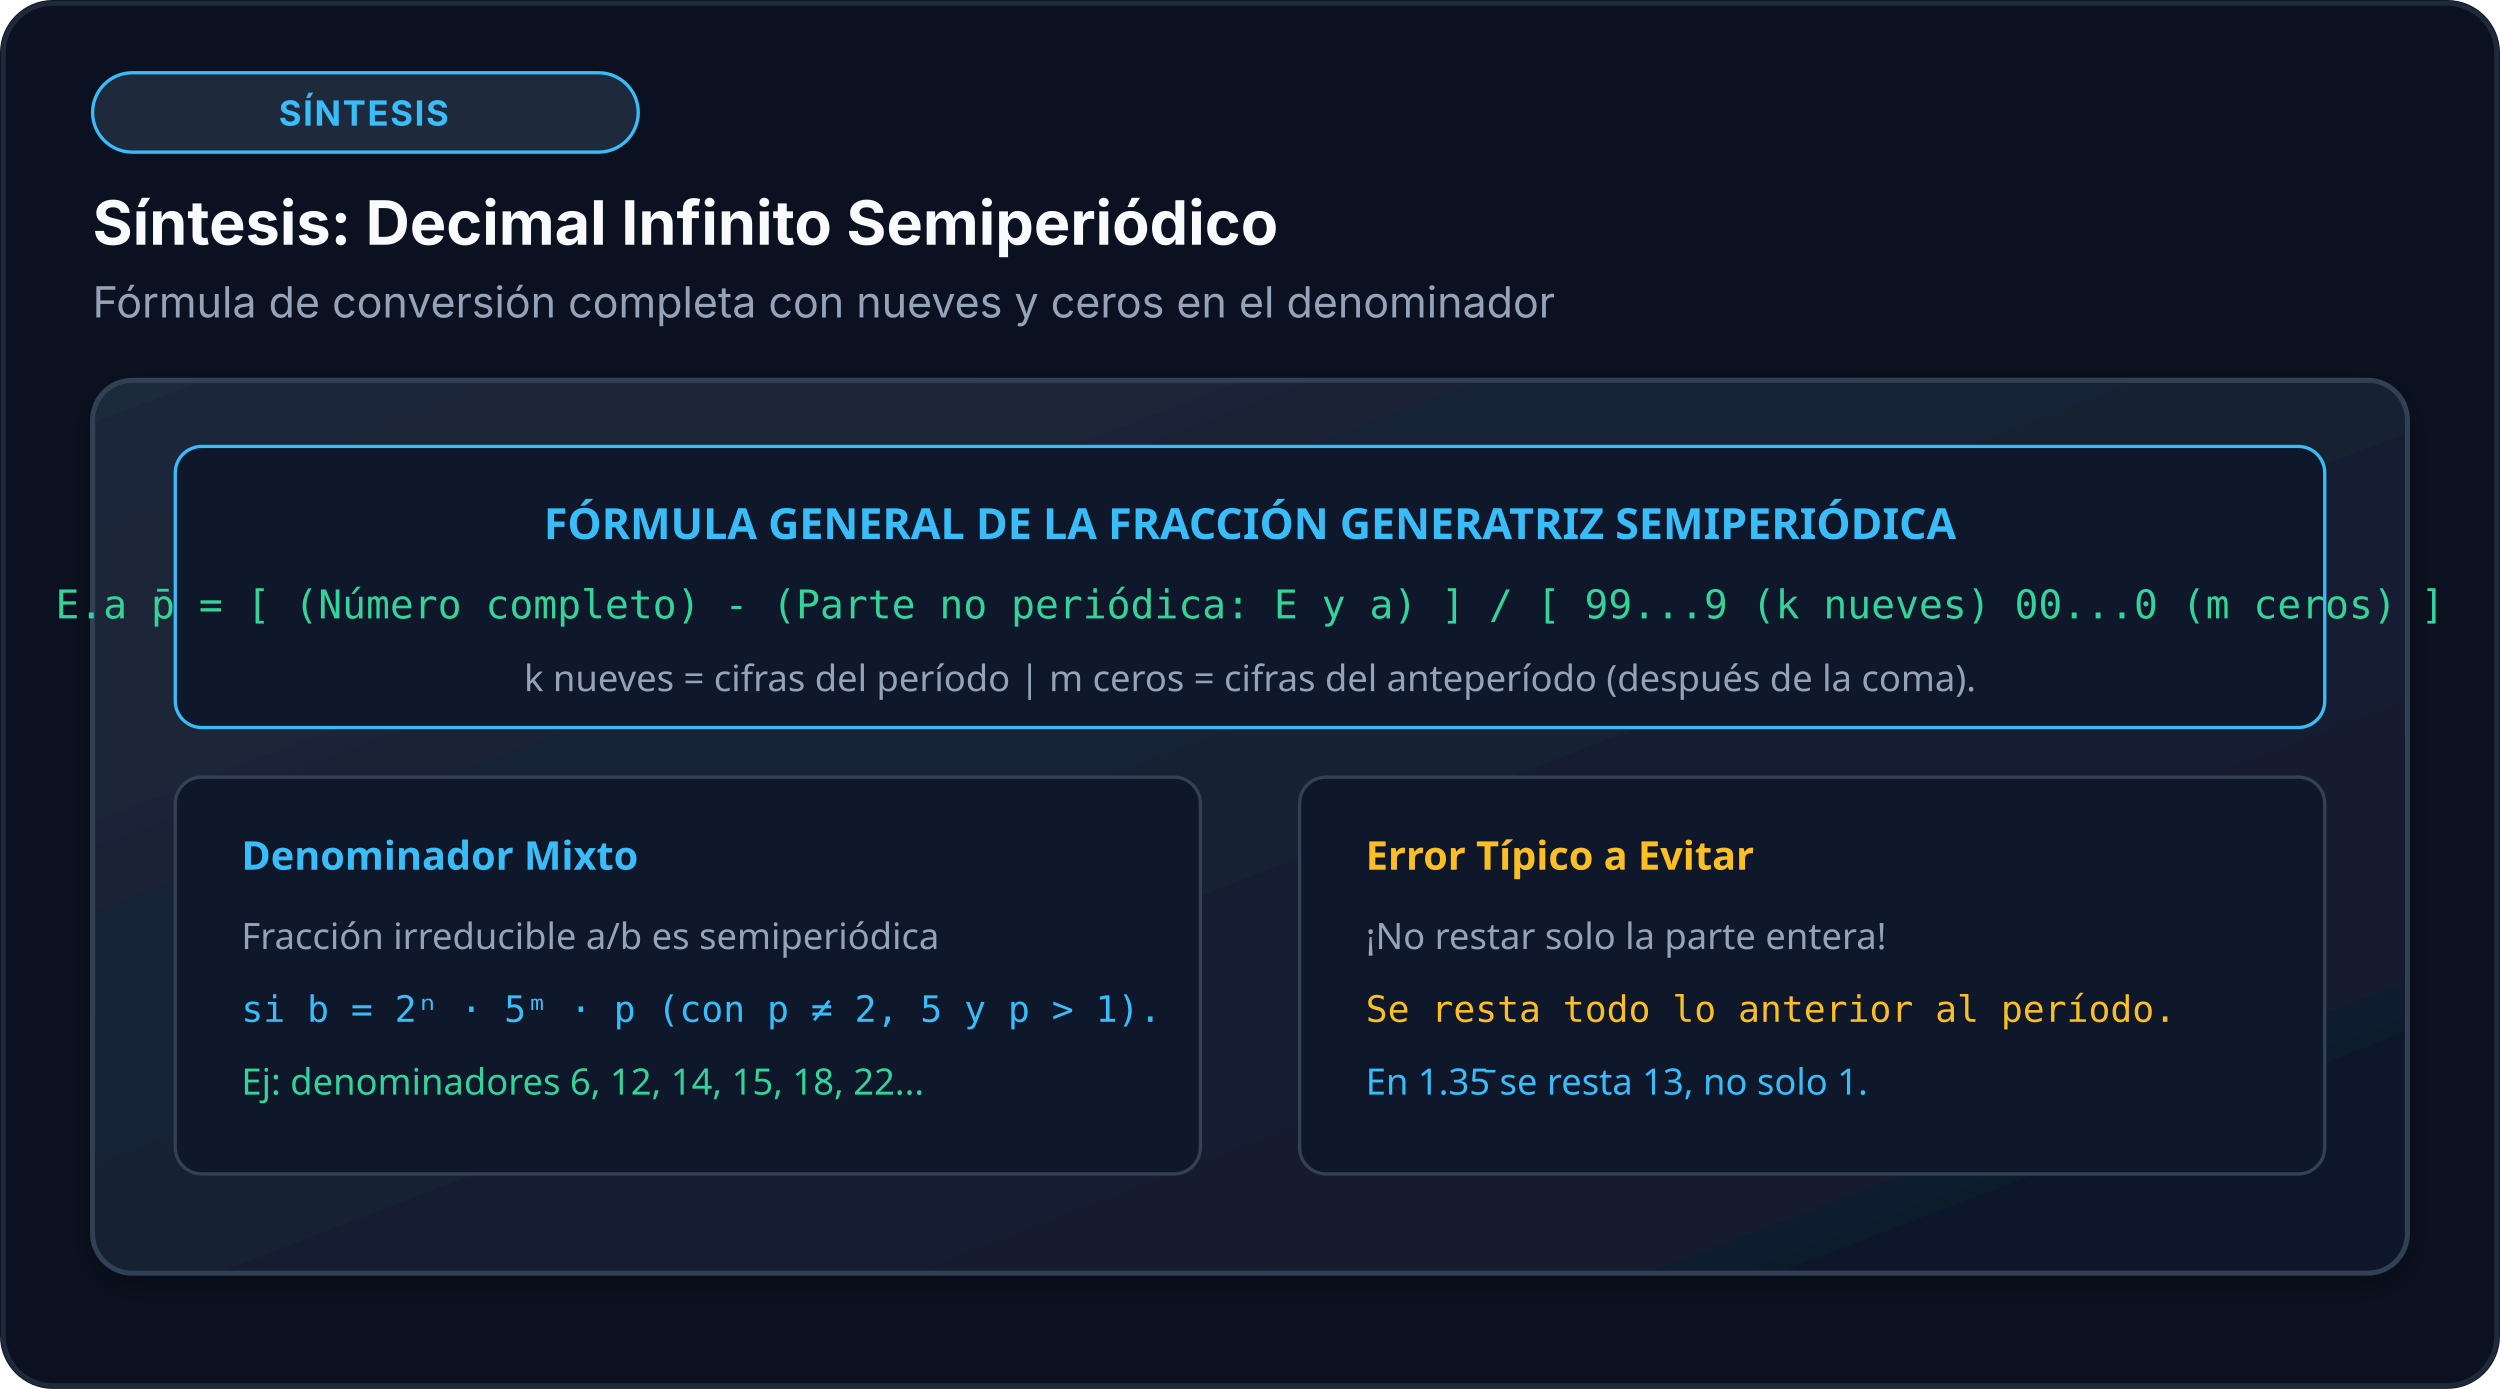
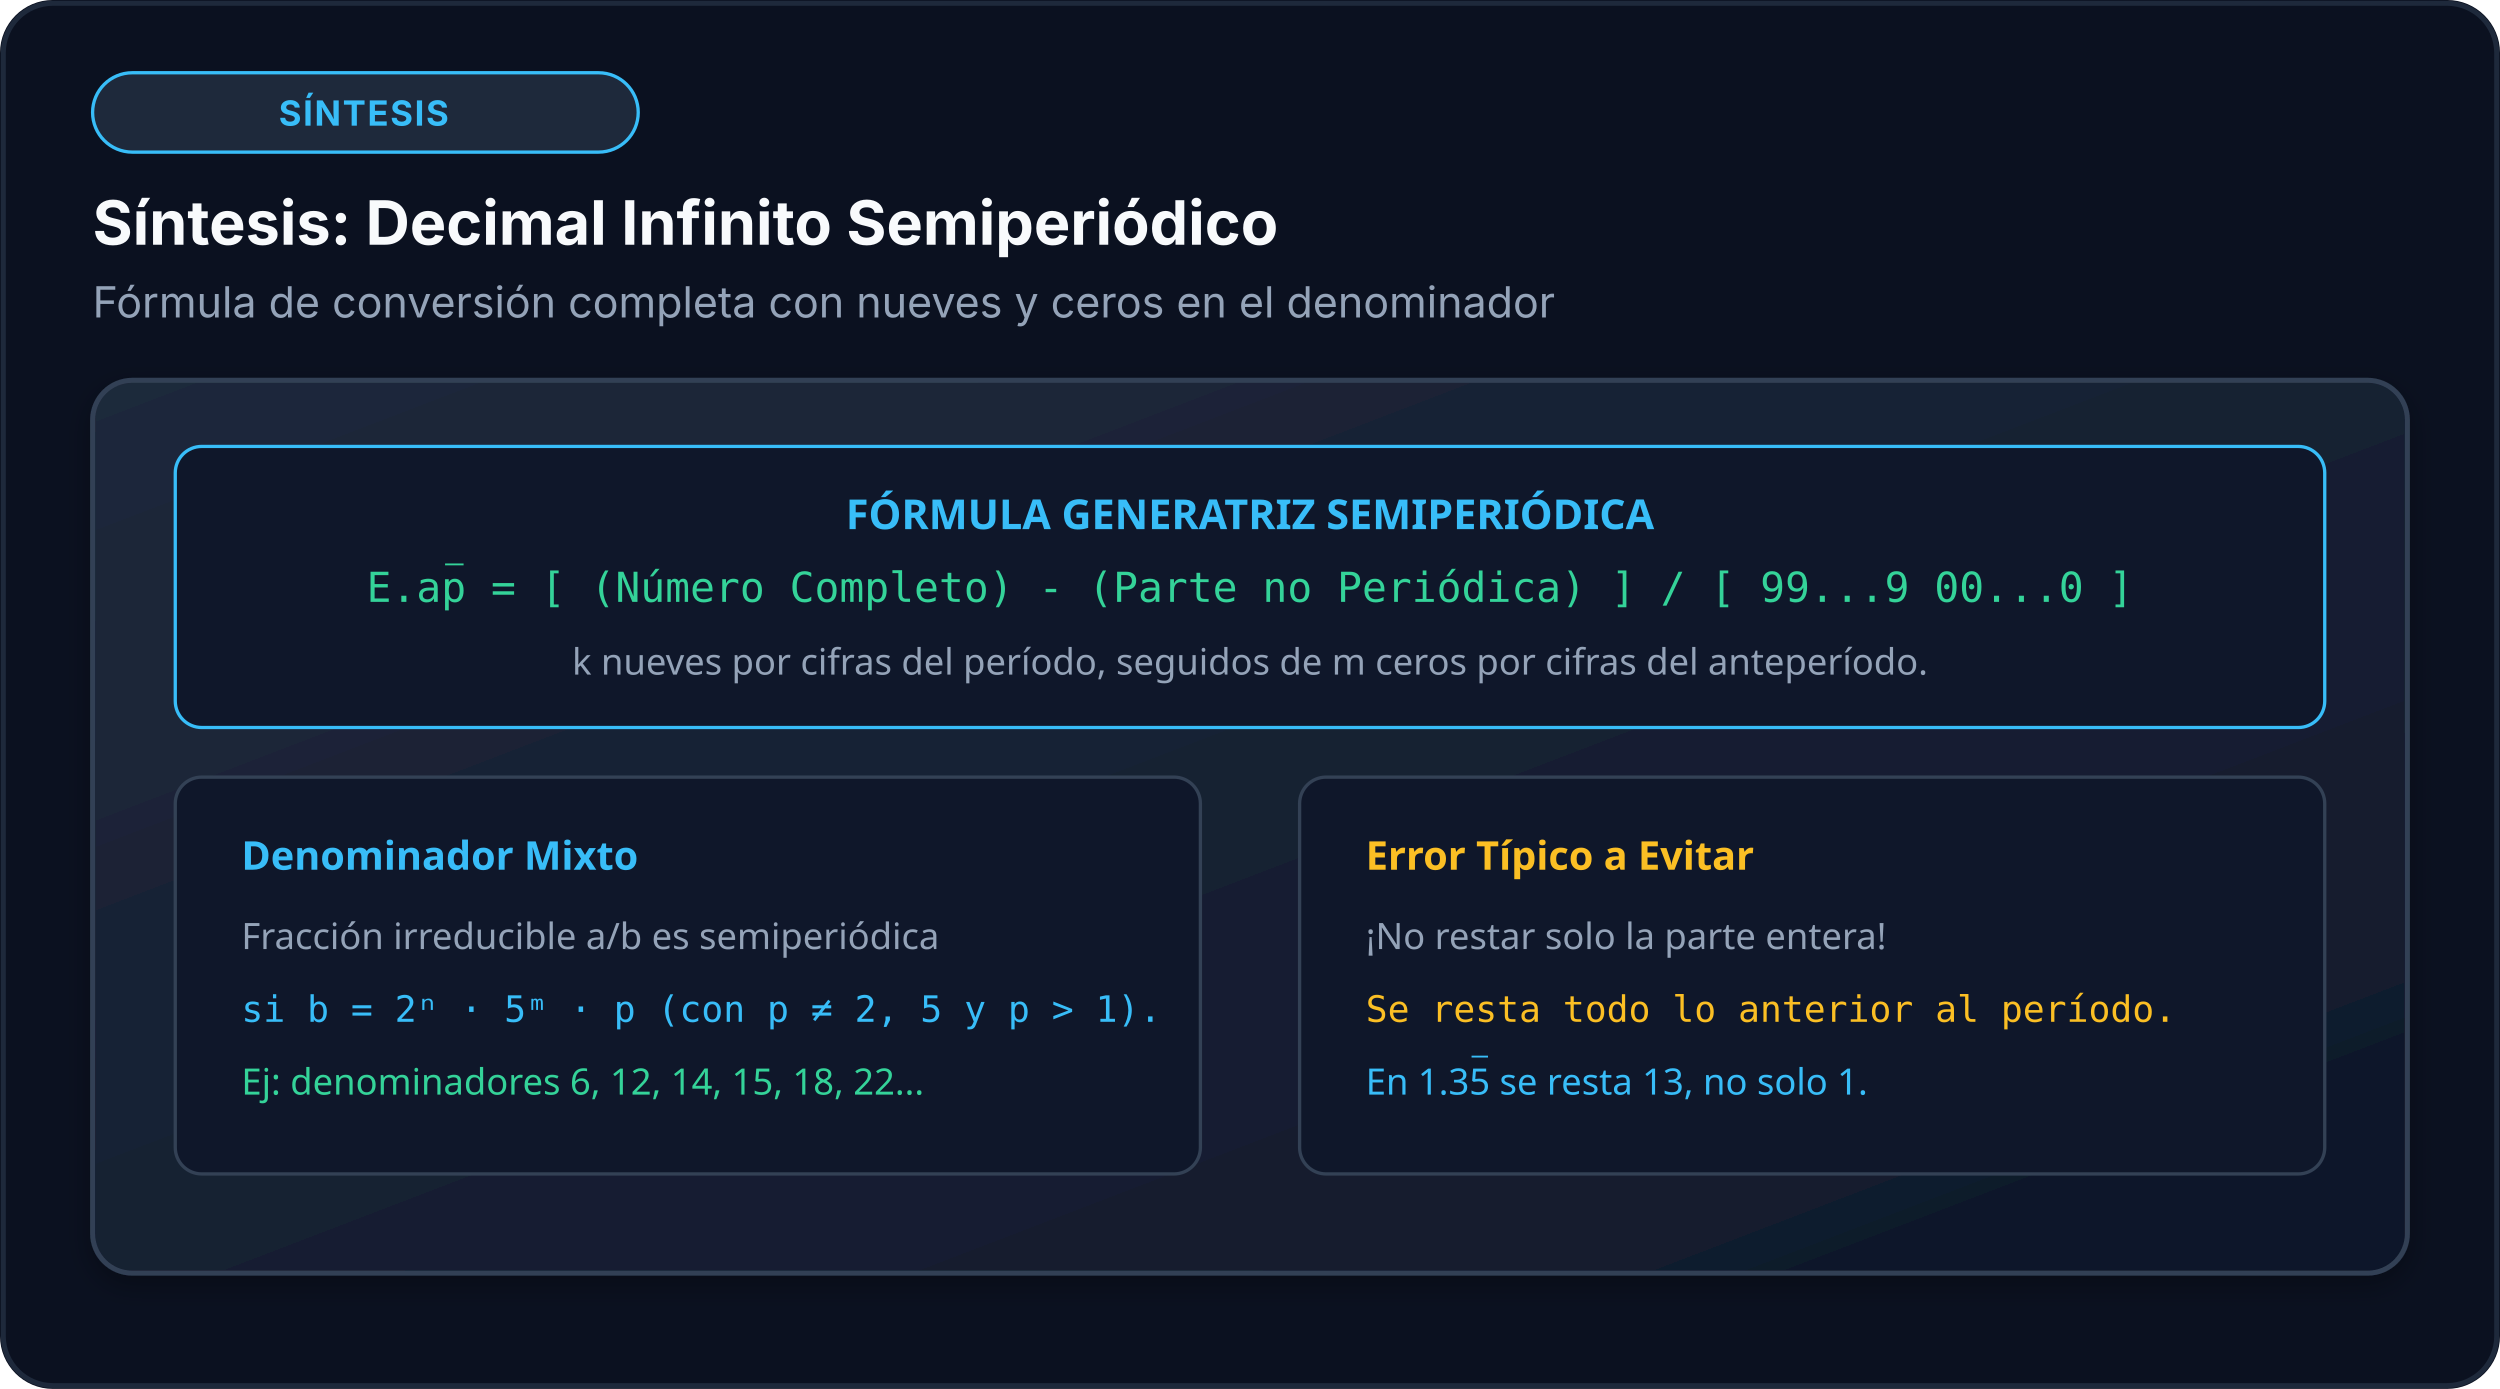
<svg xmlns="http://www.w3.org/2000/svg" viewBox="0 0 756 420" width="100%" height="100%">
  <defs>
    <linearGradient id="cardGrad" x1="0%" y1="0%" x2="100%" y2="100%">
      <stop offset="0%" stop-color="#1e293b" />
      <stop offset="100%" stop-color="#0f172a" />
    </linearGradient>
    <filter id="shadow" x="-4%" y="-4%" width="108%" height="112%">
      <feDropShadow dx="0" dy="3" stdDeviation="4" flood-color="#000000" flood-opacity="0.3" />
    </filter>
  </defs>
  <rect width="756" height="420" rx="16" fill="#0b1120" />
  <rect x="1" y="1" width="754" height="418" rx="15" fill="none" stroke="#1e293b" stroke-width="1.5" />
  <g transform="translate(28, 22)">
    <rect x="0" y="0" width="165" height="24" rx="12" fill="#1e293b" stroke="#38bdf8" stroke-width="1" />
    <text x="82" y="16" fill="#38bdf8" font-family="system-ui, -apple-system, sans-serif" font-size="10.5" font-weight="700" text-anchor="middle" letter-spacing="0.5">SÍNTESIS</text>
    <text x="0" y="52" fill="#f8fafc" font-family="system-ui, -apple-system, sans-serif" font-size="18.5" font-weight="700">Síntesis: Decimal Infinito Semiperiódico</text>
    <text x="0" y="74" fill="#94a3b8" font-family="system-ui, -apple-system, sans-serif" font-size="13">Fórmula de conversión completa con nueves y ceros en el denominador</text>
  </g>
  <g transform="translate(28, 115)">
    <rect width="700" height="270" rx="12" fill="url(#cardGrad)" stroke="#334155" stroke-width="1.5" filter="url(#shadow)" />
    <g transform="translate(25, 20)">
      <rect width="650" height="85" rx="8" fill="#0f172a" stroke="#38bdf8" />
-       <text x="325" y="28" fill="#38bdf8" font-family="system-ui, sans-serif" font-size="13" font-weight="700" text-anchor="middle">FÓRMULA GENERAL DE LA FRACCIÓN GENERATRIZ SEMIPERIÓDICA</text>
-       <text x="325" y="52" fill="#34d399" font-family="monospace" font-size="12" text-anchor="middle">E.a p̄ = [ (Número completo) - (Parte no periódica: E y a) ] / [ 99...9 (k nueves) 00...0 (m ceros) ]</text>
-       <text x="325" y="74" fill="#94a3b8" font-family="system-ui, sans-serif" font-size="11" text-anchor="middle">k nueves = cifras del período  |  m ceros = cifras del anteperíodo (después de la coma).</text>
+       <text x="325" y="25" fill="#38bdf8" font-family="system-ui, sans-serif" font-size="12.5" font-weight="700" text-anchor="middle">FÓRMULA GENERATRIZ SEMIPERIÓDICA</text>
+       <text x="325" y="47" fill="#34d399" font-family="monospace" font-size="12.5" text-anchor="middle">E.a<tspan style="text-decoration: overline">p</tspan> = [ (Número Completo) - (Parte no Periódica) ] / [ 99...9 00...0 ]</text>
+       <text x="325" y="69" fill="#94a3b8" font-family="system-ui, sans-serif" font-size="11" text-anchor="middle">k nueves por cifras del período, seguidos de m ceros por cifras del anteperíodo.</text>
    </g>
    <g transform="translate(25, 120)">
      <rect width="310" height="120" rx="8" fill="#0f172a" stroke="#334155" />
      <text x="20" y="28" fill="#38bdf8" font-family="system-ui, sans-serif" font-size="12" font-weight="700">Denominador Mixto</text>
      <text x="20" y="52" fill="#94a3b8" font-family="system-ui, sans-serif" font-size="11">Fracción irreducible a/b es semiperiódica</text>
      <text x="20" y="74" fill="#38bdf8" font-family="monospace" font-size="11">si b = 2ⁿ · 5ᵐ · p (con p ≠ 2, 5 y p &gt; 1).</text>
      <text x="20" y="96" fill="#34d399" font-family="system-ui, sans-serif" font-size="11">Ej: denominadores 6, 12, 14, 15, 18, 22...</text>
    </g>
    <g transform="translate(365, 120)">
      <rect width="310" height="120" rx="8" fill="#0f172a" stroke="#334155" />
      <text x="20" y="28" fill="#fbbf24" font-family="system-ui, sans-serif" font-size="12" font-weight="700">Error Típico a Evitar</text>
      <text x="20" y="52" fill="#94a3b8" font-family="system-ui, sans-serif" font-size="11">¡No restar solo la parte entera!</text>
      <text x="20" y="74" fill="#fbbf24" font-family="monospace" font-size="11">Se resta todo lo anterior al período.</text>
-       <text x="20" y="96" fill="#38bdf8" font-family="system-ui, sans-serif" font-size="11">En 1.35̄ se resta 13, no solo 1.</text>
+       <text x="20" y="96" fill="#38bdf8" font-family="system-ui, sans-serif" font-size="11">En 1.3<tspan style="text-decoration: overline">5</tspan> se resta 13, no solo 1.</text>
    </g>
  </g>
</svg>
